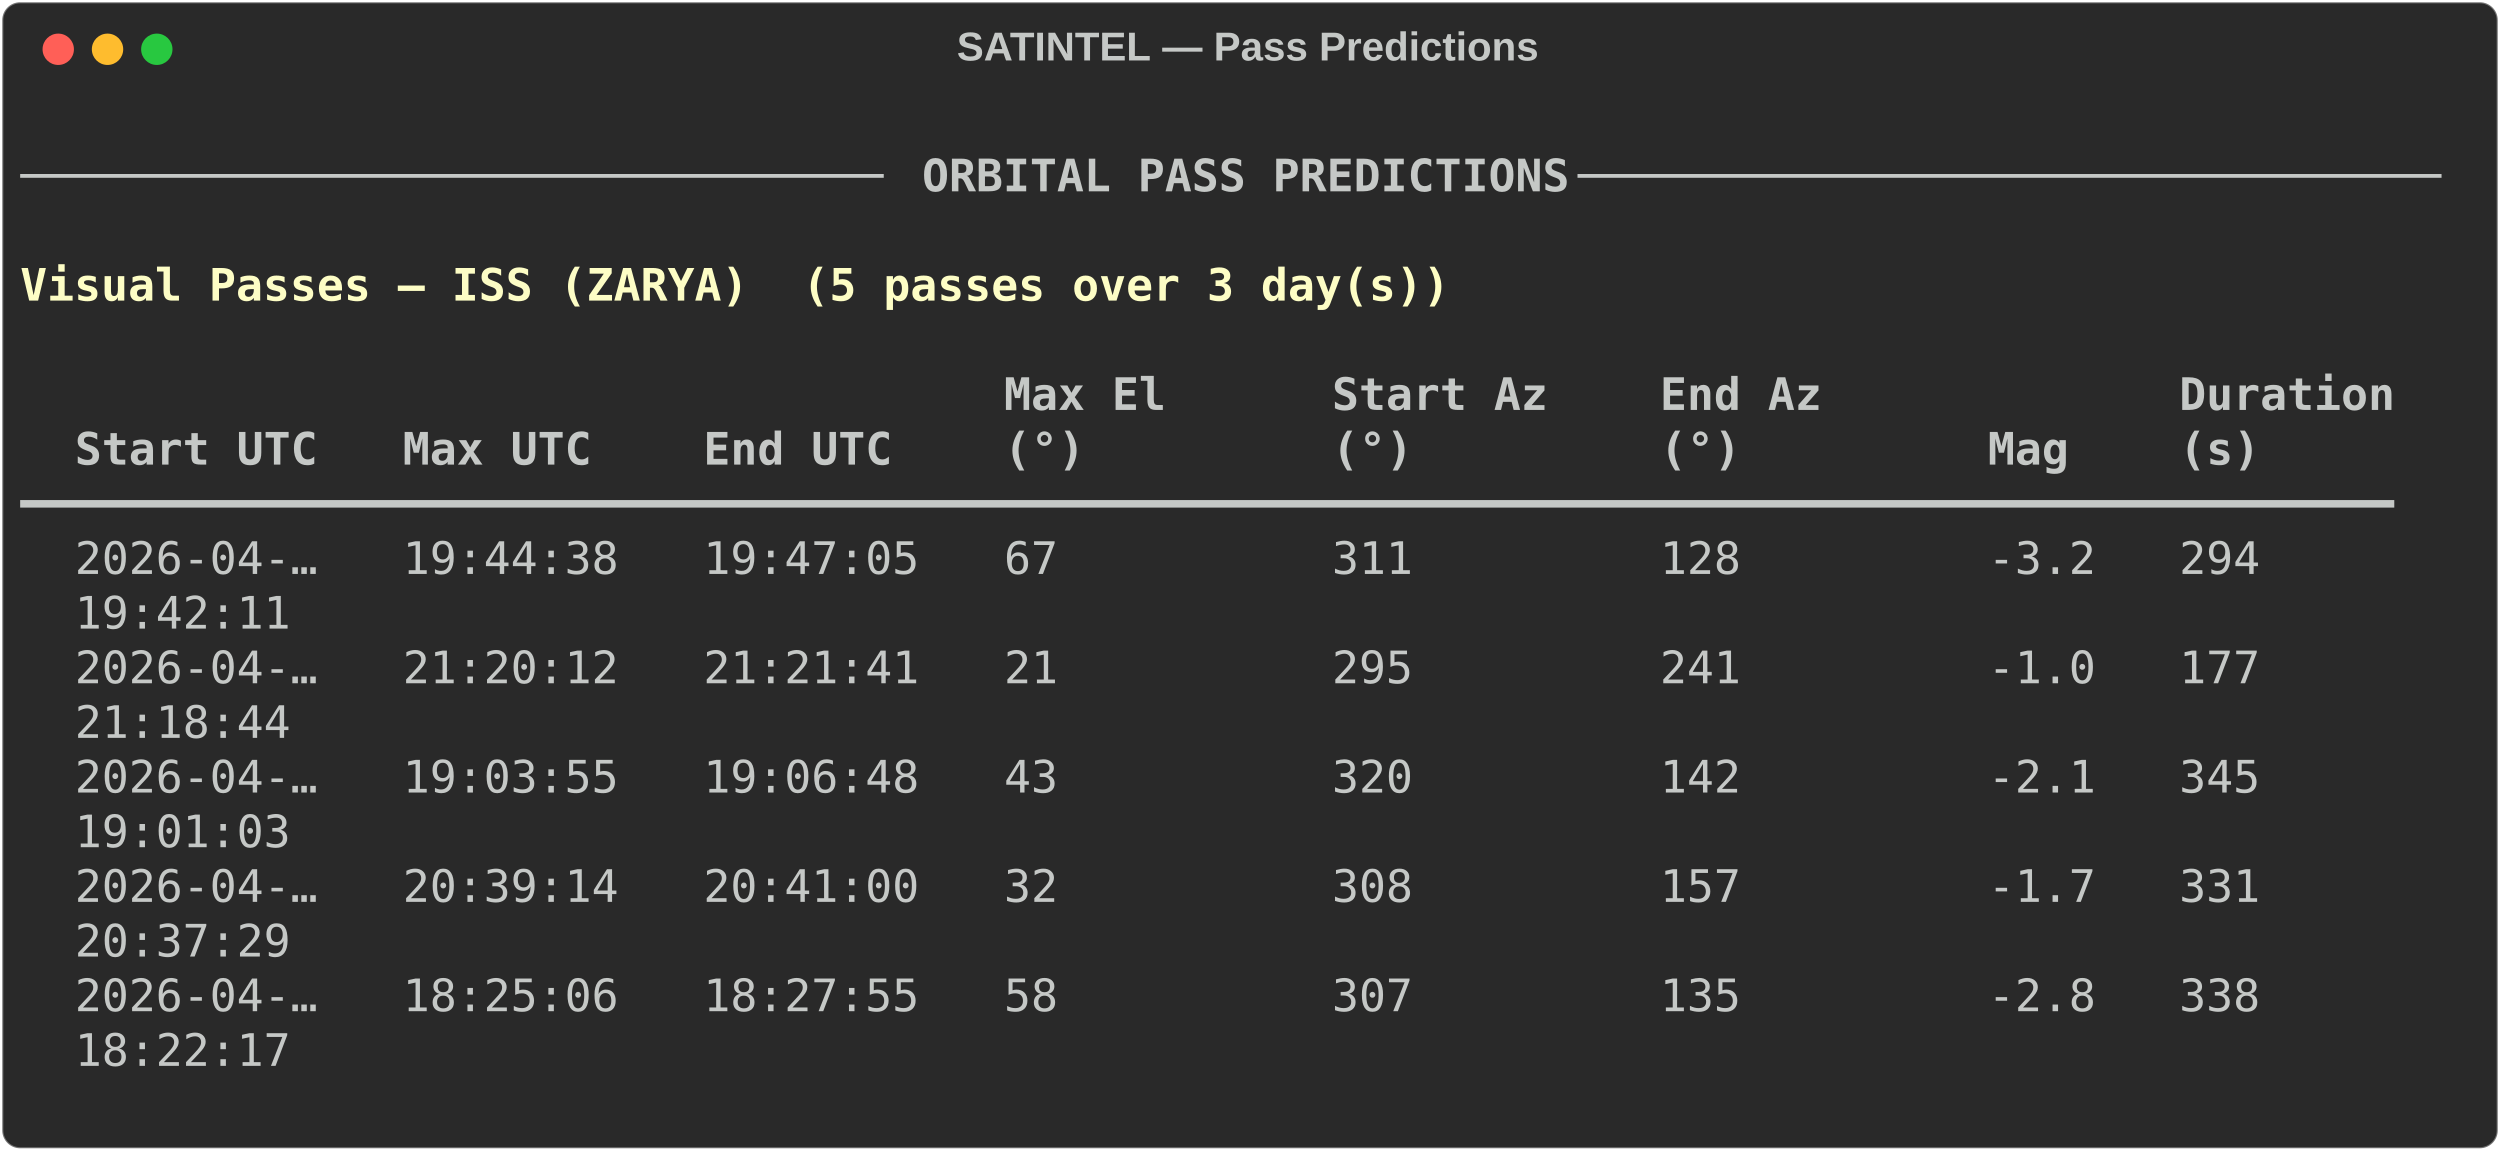
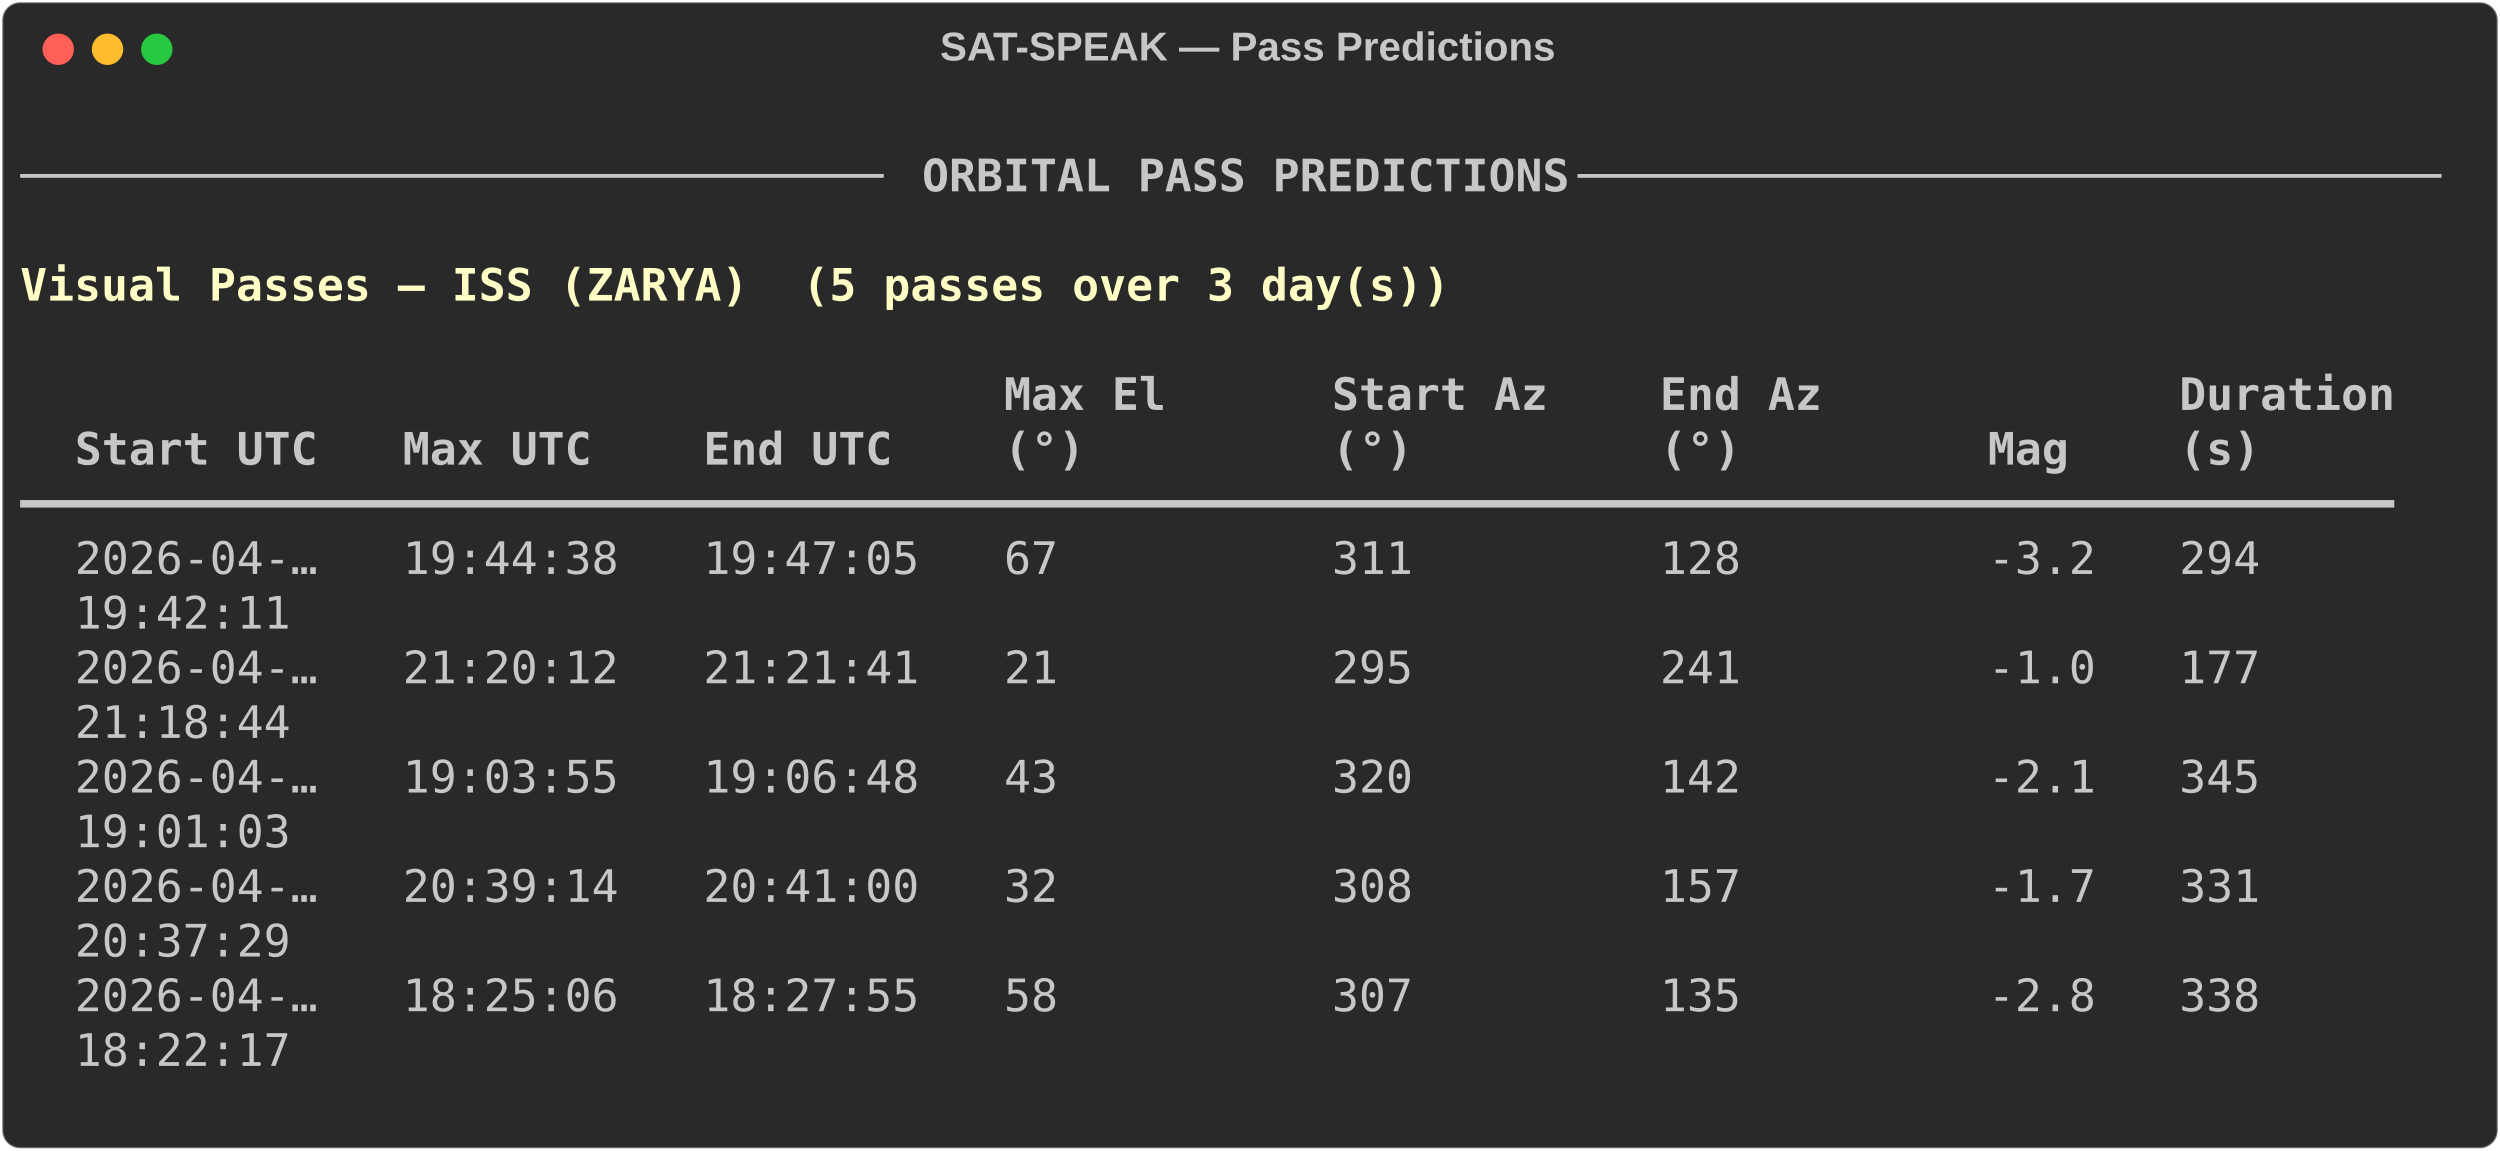
<svg xmlns="http://www.w3.org/2000/svg" class="rich-terminal" viewBox="0 0 1116 513.6">
  <style>

    @font-face {
        font-family: "Fira Code";
        src: local("FiraCode-Regular"),
                url("https://cdnjs.cloudflare.com/ajax/libs/firacode/6.2.0/woff2/FiraCode-Regular.woff2") format("woff2"),
                url("https://cdnjs.cloudflare.com/ajax/libs/firacode/6.2.0/woff/FiraCode-Regular.woff") format("woff");
        font-style: normal;
        font-weight: 400;
    }
    @font-face {
        font-family: "Fira Code";
        src: local("FiraCode-Bold"),
                url("https://cdnjs.cloudflare.com/ajax/libs/firacode/6.2.0/woff2/FiraCode-Bold.woff2") format("woff2"),
                url("https://cdnjs.cloudflare.com/ajax/libs/firacode/6.2.0/woff/FiraCode-Bold.woff") format("woff");
        font-style: bold;
        font-weight: 700;
    }

    .terminal-2339123112-matrix {
        font-family: Fira Code, monospace;
        font-size: 20px;
        line-height: 24.4px;
        font-variant-east-asian: full-width;
    }

    .terminal-2339123112-title {
        font-size: 18px;
        font-weight: bold;
        font-family: arial;
    }

    .terminal-2339123112-r1 { fill: #c5c8c6 }
.terminal-2339123112-r2 { fill: #c5c8c6;font-weight: bold }
.terminal-2339123112-r3 { fill: #fdfdc5;font-weight: bold }
    </style>
  <defs>
    <clipPath id="terminal-2339123112-clip-terminal">
      <rect x="0" y="0" width="1097.0" height="462.6" />
    </clipPath>
    <clipPath id="terminal-2339123112-line-0">
      <rect x="0" y="1.5" width="1098" height="24.65" />
    </clipPath>
    <clipPath id="terminal-2339123112-line-1">
      <rect x="0" y="25.9" width="1098" height="24.65" />
    </clipPath>
    <clipPath id="terminal-2339123112-line-2">
      <rect x="0" y="50.3" width="1098" height="24.65" />
    </clipPath>
    <clipPath id="terminal-2339123112-line-3">
      <rect x="0" y="74.7" width="1098" height="24.65" />
    </clipPath>
    <clipPath id="terminal-2339123112-line-4">
      <rect x="0" y="99.1" width="1098" height="24.65" />
    </clipPath>
    <clipPath id="terminal-2339123112-line-5">
      <rect x="0" y="123.5" width="1098" height="24.65" />
    </clipPath>
    <clipPath id="terminal-2339123112-line-6">
      <rect x="0" y="147.9" width="1098" height="24.65" />
    </clipPath>
    <clipPath id="terminal-2339123112-line-7">
      <rect x="0" y="172.3" width="1098" height="24.65" />
    </clipPath>
    <clipPath id="terminal-2339123112-line-8">
      <rect x="0" y="196.7" width="1098" height="24.65" />
    </clipPath>
    <clipPath id="terminal-2339123112-line-9">
      <rect x="0" y="221.1" width="1098" height="24.65" />
    </clipPath>
    <clipPath id="terminal-2339123112-line-10">
      <rect x="0" y="245.5" width="1098" height="24.65" />
    </clipPath>
    <clipPath id="terminal-2339123112-line-11">
      <rect x="0" y="269.9" width="1098" height="24.65" />
    </clipPath>
    <clipPath id="terminal-2339123112-line-12">
      <rect x="0" y="294.3" width="1098" height="24.65" />
    </clipPath>
    <clipPath id="terminal-2339123112-line-13">
      <rect x="0" y="318.7" width="1098" height="24.65" />
    </clipPath>
    <clipPath id="terminal-2339123112-line-14">
      <rect x="0" y="343.1" width="1098" height="24.65" />
    </clipPath>
    <clipPath id="terminal-2339123112-line-15">
      <rect x="0" y="367.5" width="1098" height="24.65" />
    </clipPath>
    <clipPath id="terminal-2339123112-line-16">
      <rect x="0" y="391.9" width="1098" height="24.65" />
    </clipPath>
    <clipPath id="terminal-2339123112-line-17">
      <rect x="0" y="416.3" width="1098" height="24.65" />
    </clipPath>
  </defs>
  <rect fill="#292929" stroke="rgba(255,255,255,0.35)" stroke-width="1" x="1" y="1" width="1114" height="511.6" rx="8" />
-   <text class="terminal-2339123112-title" fill="#c5c8c6" text-anchor="middle" x="557" y="27">SATINTEL — Pass Predictions</text>
+   <text class="terminal-2339123112-title" fill="#c5c8c6" text-anchor="middle" x="557" y="27">SAT-SPEAK — Pass Predictions</text>
  <g transform="translate(26,22)">
    <circle cx="0" cy="0" r="7" fill="#ff5f57" />
    <circle cx="22" cy="0" r="7" fill="#febc2e" />
    <circle cx="44" cy="0" r="7" fill="#28c840" />
  </g>
  <g transform="translate(9, 41)" clip-path="url(#terminal-2339123112-clip-terminal)">
    <g class="terminal-2339123112-matrix">
      <text class="terminal-2339123112-r1" x="1098" y="20" textLength="12.2" clip-path="url(#terminal-2339123112-line-0)">
</text>
      <text class="terminal-2339123112-r1" x="0" y="44.4" textLength="402.6" clip-path="url(#terminal-2339123112-line-1)">──────────────────────────────── </text>
      <text class="terminal-2339123112-r2" x="402.6" y="44.4" textLength="292.8" clip-path="url(#terminal-2339123112-line-1)">ORBITAL PASS PREDICTIONS</text>
      <text class="terminal-2339123112-r1" x="695.4" y="44.4" textLength="402.6" clip-path="url(#terminal-2339123112-line-1)"> ────────────────────────────────</text>
      <text class="terminal-2339123112-r1" x="1098" y="44.4" textLength="12.2" clip-path="url(#terminal-2339123112-line-1)">
</text>
      <text class="terminal-2339123112-r1" x="1098" y="68.8" textLength="12.2" clip-path="url(#terminal-2339123112-line-2)">
</text>
      <text class="terminal-2339123112-r3" x="0" y="93.2" textLength="1098" clip-path="url(#terminal-2339123112-line-3)">                  Visual Passes — ISS (ZARYA)  (5 passes over 3 day(s))                   </text>
      <text class="terminal-2339123112-r1" x="1098" y="93.2" textLength="12.2" clip-path="url(#terminal-2339123112-line-3)">
</text>
      <text class="terminal-2339123112-r1" x="1098" y="117.6" textLength="12.2" clip-path="url(#terminal-2339123112-line-4)">
</text>
      <text class="terminal-2339123112-r2" x="439.2" y="142" textLength="109.8" clip-path="url(#terminal-2339123112-line-5)">Max El   </text>
      <text class="terminal-2339123112-r2" x="585.6" y="142" textLength="109.8" clip-path="url(#terminal-2339123112-line-5)">Start Az </text>
      <text class="terminal-2339123112-r2" x="732" y="142" textLength="109.8" clip-path="url(#terminal-2339123112-line-5)">End Az   </text>
      <text class="terminal-2339123112-r2" x="963.8" y="142" textLength="109.8" clip-path="url(#terminal-2339123112-line-5)">Duration </text>
      <text class="terminal-2339123112-r1" x="1098" y="142" textLength="12.2" clip-path="url(#terminal-2339123112-line-5)">
</text>
      <text class="terminal-2339123112-r2" x="24.4" y="166.4" textLength="109.8" clip-path="url(#terminal-2339123112-line-6)">Start UTC</text>
      <text class="terminal-2339123112-r2" x="170.8" y="166.4" textLength="97.6" clip-path="url(#terminal-2339123112-line-6)">Max UTC </text>
      <text class="terminal-2339123112-r2" x="305" y="166.4" textLength="97.6" clip-path="url(#terminal-2339123112-line-6)">End UTC </text>
      <text class="terminal-2339123112-r2" x="439.2" y="166.4" textLength="109.8" clip-path="url(#terminal-2339123112-line-6)">(°)      </text>
      <text class="terminal-2339123112-r2" x="585.6" y="166.4" textLength="109.8" clip-path="url(#terminal-2339123112-line-6)">(°)      </text>
      <text class="terminal-2339123112-r2" x="732" y="166.4" textLength="109.8" clip-path="url(#terminal-2339123112-line-6)">(°)      </text>
      <text class="terminal-2339123112-r2" x="878.4" y="166.4" textLength="48.8" clip-path="url(#terminal-2339123112-line-6)">Mag </text>
      <text class="terminal-2339123112-r2" x="963.8" y="166.4" textLength="109.8" clip-path="url(#terminal-2339123112-line-6)">(s)      </text>
      <text class="terminal-2339123112-r1" x="1098" y="166.4" textLength="12.2" clip-path="url(#terminal-2339123112-line-6)">
</text>
      <text class="terminal-2339123112-r1" x="0" y="190.8" textLength="1098" clip-path="url(#terminal-2339123112-line-7)"> ━━━━━━━━━━━━━━━━━━━━━━━━━━━━━━━━━━━━━━━━━━━━━━━━━━━━━━━━━━━━━━━━━━━━━━━━━━━━━━━━━━━━━━━━ </text>
      <text class="terminal-2339123112-r1" x="1098" y="190.8" textLength="12.2" clip-path="url(#terminal-2339123112-line-7)">
</text>
      <text class="terminal-2339123112-r1" x="24.4" y="215.2" textLength="109.8" clip-path="url(#terminal-2339123112-line-8)">2026-04-…</text>
      <text class="terminal-2339123112-r1" x="170.8" y="215.2" textLength="97.6" clip-path="url(#terminal-2339123112-line-8)">19:44:38</text>
      <text class="terminal-2339123112-r1" x="305" y="215.2" textLength="97.6" clip-path="url(#terminal-2339123112-line-8)">19:47:05</text>
      <text class="terminal-2339123112-r1" x="439.2" y="215.2" textLength="109.8" clip-path="url(#terminal-2339123112-line-8)">67       </text>
      <text class="terminal-2339123112-r1" x="585.6" y="215.2" textLength="109.8" clip-path="url(#terminal-2339123112-line-8)">311      </text>
      <text class="terminal-2339123112-r1" x="732" y="215.2" textLength="109.8" clip-path="url(#terminal-2339123112-line-8)">128      </text>
      <text class="terminal-2339123112-r1" x="878.4" y="215.2" textLength="48.8" clip-path="url(#terminal-2339123112-line-8)">-3.2</text>
      <text class="terminal-2339123112-r1" x="963.8" y="215.2" textLength="109.8" clip-path="url(#terminal-2339123112-line-8)">294      </text>
      <text class="terminal-2339123112-r1" x="1098" y="215.2" textLength="12.2" clip-path="url(#terminal-2339123112-line-8)">
</text>
      <text class="terminal-2339123112-r1" x="24.4" y="239.6" textLength="109.8" clip-path="url(#terminal-2339123112-line-9)">19:42:11 </text>
      <text class="terminal-2339123112-r1" x="1098" y="239.6" textLength="12.2" clip-path="url(#terminal-2339123112-line-9)">
</text>
      <text class="terminal-2339123112-r1" x="24.4" y="264" textLength="109.8" clip-path="url(#terminal-2339123112-line-10)">2026-04-…</text>
      <text class="terminal-2339123112-r1" x="170.8" y="264" textLength="97.6" clip-path="url(#terminal-2339123112-line-10)">21:20:12</text>
      <text class="terminal-2339123112-r1" x="305" y="264" textLength="97.6" clip-path="url(#terminal-2339123112-line-10)">21:21:41</text>
      <text class="terminal-2339123112-r1" x="439.2" y="264" textLength="109.8" clip-path="url(#terminal-2339123112-line-10)">21       </text>
      <text class="terminal-2339123112-r1" x="585.6" y="264" textLength="109.8" clip-path="url(#terminal-2339123112-line-10)">295      </text>
      <text class="terminal-2339123112-r1" x="732" y="264" textLength="109.8" clip-path="url(#terminal-2339123112-line-10)">241      </text>
      <text class="terminal-2339123112-r1" x="878.4" y="264" textLength="48.8" clip-path="url(#terminal-2339123112-line-10)">-1.0</text>
      <text class="terminal-2339123112-r1" x="963.8" y="264" textLength="109.8" clip-path="url(#terminal-2339123112-line-10)">177      </text>
      <text class="terminal-2339123112-r1" x="1098" y="264" textLength="12.2" clip-path="url(#terminal-2339123112-line-10)">
</text>
      <text class="terminal-2339123112-r1" x="24.4" y="288.4" textLength="109.8" clip-path="url(#terminal-2339123112-line-11)">21:18:44 </text>
      <text class="terminal-2339123112-r1" x="1098" y="288.4" textLength="12.2" clip-path="url(#terminal-2339123112-line-11)">
</text>
      <text class="terminal-2339123112-r1" x="24.4" y="312.8" textLength="109.8" clip-path="url(#terminal-2339123112-line-12)">2026-04-…</text>
      <text class="terminal-2339123112-r1" x="170.8" y="312.8" textLength="97.6" clip-path="url(#terminal-2339123112-line-12)">19:03:55</text>
      <text class="terminal-2339123112-r1" x="305" y="312.8" textLength="97.6" clip-path="url(#terminal-2339123112-line-12)">19:06:48</text>
      <text class="terminal-2339123112-r1" x="439.2" y="312.8" textLength="109.8" clip-path="url(#terminal-2339123112-line-12)">43       </text>
      <text class="terminal-2339123112-r1" x="585.6" y="312.8" textLength="109.8" clip-path="url(#terminal-2339123112-line-12)">320      </text>
      <text class="terminal-2339123112-r1" x="732" y="312.8" textLength="109.8" clip-path="url(#terminal-2339123112-line-12)">142      </text>
      <text class="terminal-2339123112-r1" x="878.4" y="312.8" textLength="48.8" clip-path="url(#terminal-2339123112-line-12)">-2.1</text>
      <text class="terminal-2339123112-r1" x="963.8" y="312.8" textLength="109.8" clip-path="url(#terminal-2339123112-line-12)">345      </text>
      <text class="terminal-2339123112-r1" x="1098" y="312.8" textLength="12.2" clip-path="url(#terminal-2339123112-line-12)">
</text>
      <text class="terminal-2339123112-r1" x="24.4" y="337.2" textLength="109.8" clip-path="url(#terminal-2339123112-line-13)">19:01:03 </text>
      <text class="terminal-2339123112-r1" x="1098" y="337.2" textLength="12.2" clip-path="url(#terminal-2339123112-line-13)">
</text>
      <text class="terminal-2339123112-r1" x="24.4" y="361.6" textLength="109.8" clip-path="url(#terminal-2339123112-line-14)">2026-04-…</text>
      <text class="terminal-2339123112-r1" x="170.8" y="361.6" textLength="97.6" clip-path="url(#terminal-2339123112-line-14)">20:39:14</text>
      <text class="terminal-2339123112-r1" x="305" y="361.6" textLength="97.6" clip-path="url(#terminal-2339123112-line-14)">20:41:00</text>
      <text class="terminal-2339123112-r1" x="439.2" y="361.6" textLength="109.8" clip-path="url(#terminal-2339123112-line-14)">32       </text>
      <text class="terminal-2339123112-r1" x="585.6" y="361.6" textLength="109.8" clip-path="url(#terminal-2339123112-line-14)">308      </text>
      <text class="terminal-2339123112-r1" x="732" y="361.6" textLength="109.8" clip-path="url(#terminal-2339123112-line-14)">157      </text>
      <text class="terminal-2339123112-r1" x="878.4" y="361.6" textLength="48.8" clip-path="url(#terminal-2339123112-line-14)">-1.7</text>
      <text class="terminal-2339123112-r1" x="963.8" y="361.6" textLength="109.8" clip-path="url(#terminal-2339123112-line-14)">331      </text>
      <text class="terminal-2339123112-r1" x="1098" y="361.6" textLength="12.2" clip-path="url(#terminal-2339123112-line-14)">
</text>
      <text class="terminal-2339123112-r1" x="24.4" y="386" textLength="109.8" clip-path="url(#terminal-2339123112-line-15)">20:37:29 </text>
      <text class="terminal-2339123112-r1" x="1098" y="386" textLength="12.2" clip-path="url(#terminal-2339123112-line-15)">
</text>
      <text class="terminal-2339123112-r1" x="24.4" y="410.4" textLength="109.8" clip-path="url(#terminal-2339123112-line-16)">2026-04-…</text>
      <text class="terminal-2339123112-r1" x="170.8" y="410.4" textLength="97.6" clip-path="url(#terminal-2339123112-line-16)">18:25:06</text>
      <text class="terminal-2339123112-r1" x="305" y="410.4" textLength="97.6" clip-path="url(#terminal-2339123112-line-16)">18:27:55</text>
      <text class="terminal-2339123112-r1" x="439.2" y="410.4" textLength="109.8" clip-path="url(#terminal-2339123112-line-16)">58       </text>
      <text class="terminal-2339123112-r1" x="585.6" y="410.4" textLength="109.8" clip-path="url(#terminal-2339123112-line-16)">307      </text>
      <text class="terminal-2339123112-r1" x="732" y="410.4" textLength="109.8" clip-path="url(#terminal-2339123112-line-16)">135      </text>
      <text class="terminal-2339123112-r1" x="878.4" y="410.4" textLength="48.8" clip-path="url(#terminal-2339123112-line-16)">-2.8</text>
      <text class="terminal-2339123112-r1" x="963.8" y="410.4" textLength="109.8" clip-path="url(#terminal-2339123112-line-16)">338      </text>
      <text class="terminal-2339123112-r1" x="1098" y="410.4" textLength="12.2" clip-path="url(#terminal-2339123112-line-16)">
</text>
      <text class="terminal-2339123112-r1" x="24.4" y="434.8" textLength="109.8" clip-path="url(#terminal-2339123112-line-17)">18:22:17 </text>
      <text class="terminal-2339123112-r1" x="1098" y="434.8" textLength="12.2" clip-path="url(#terminal-2339123112-line-17)">
</text>
      <text class="terminal-2339123112-r1" x="1098" y="459.2" textLength="12.2" clip-path="url(#terminal-2339123112-line-18)">
</text>
    </g>
  </g>
</svg>
